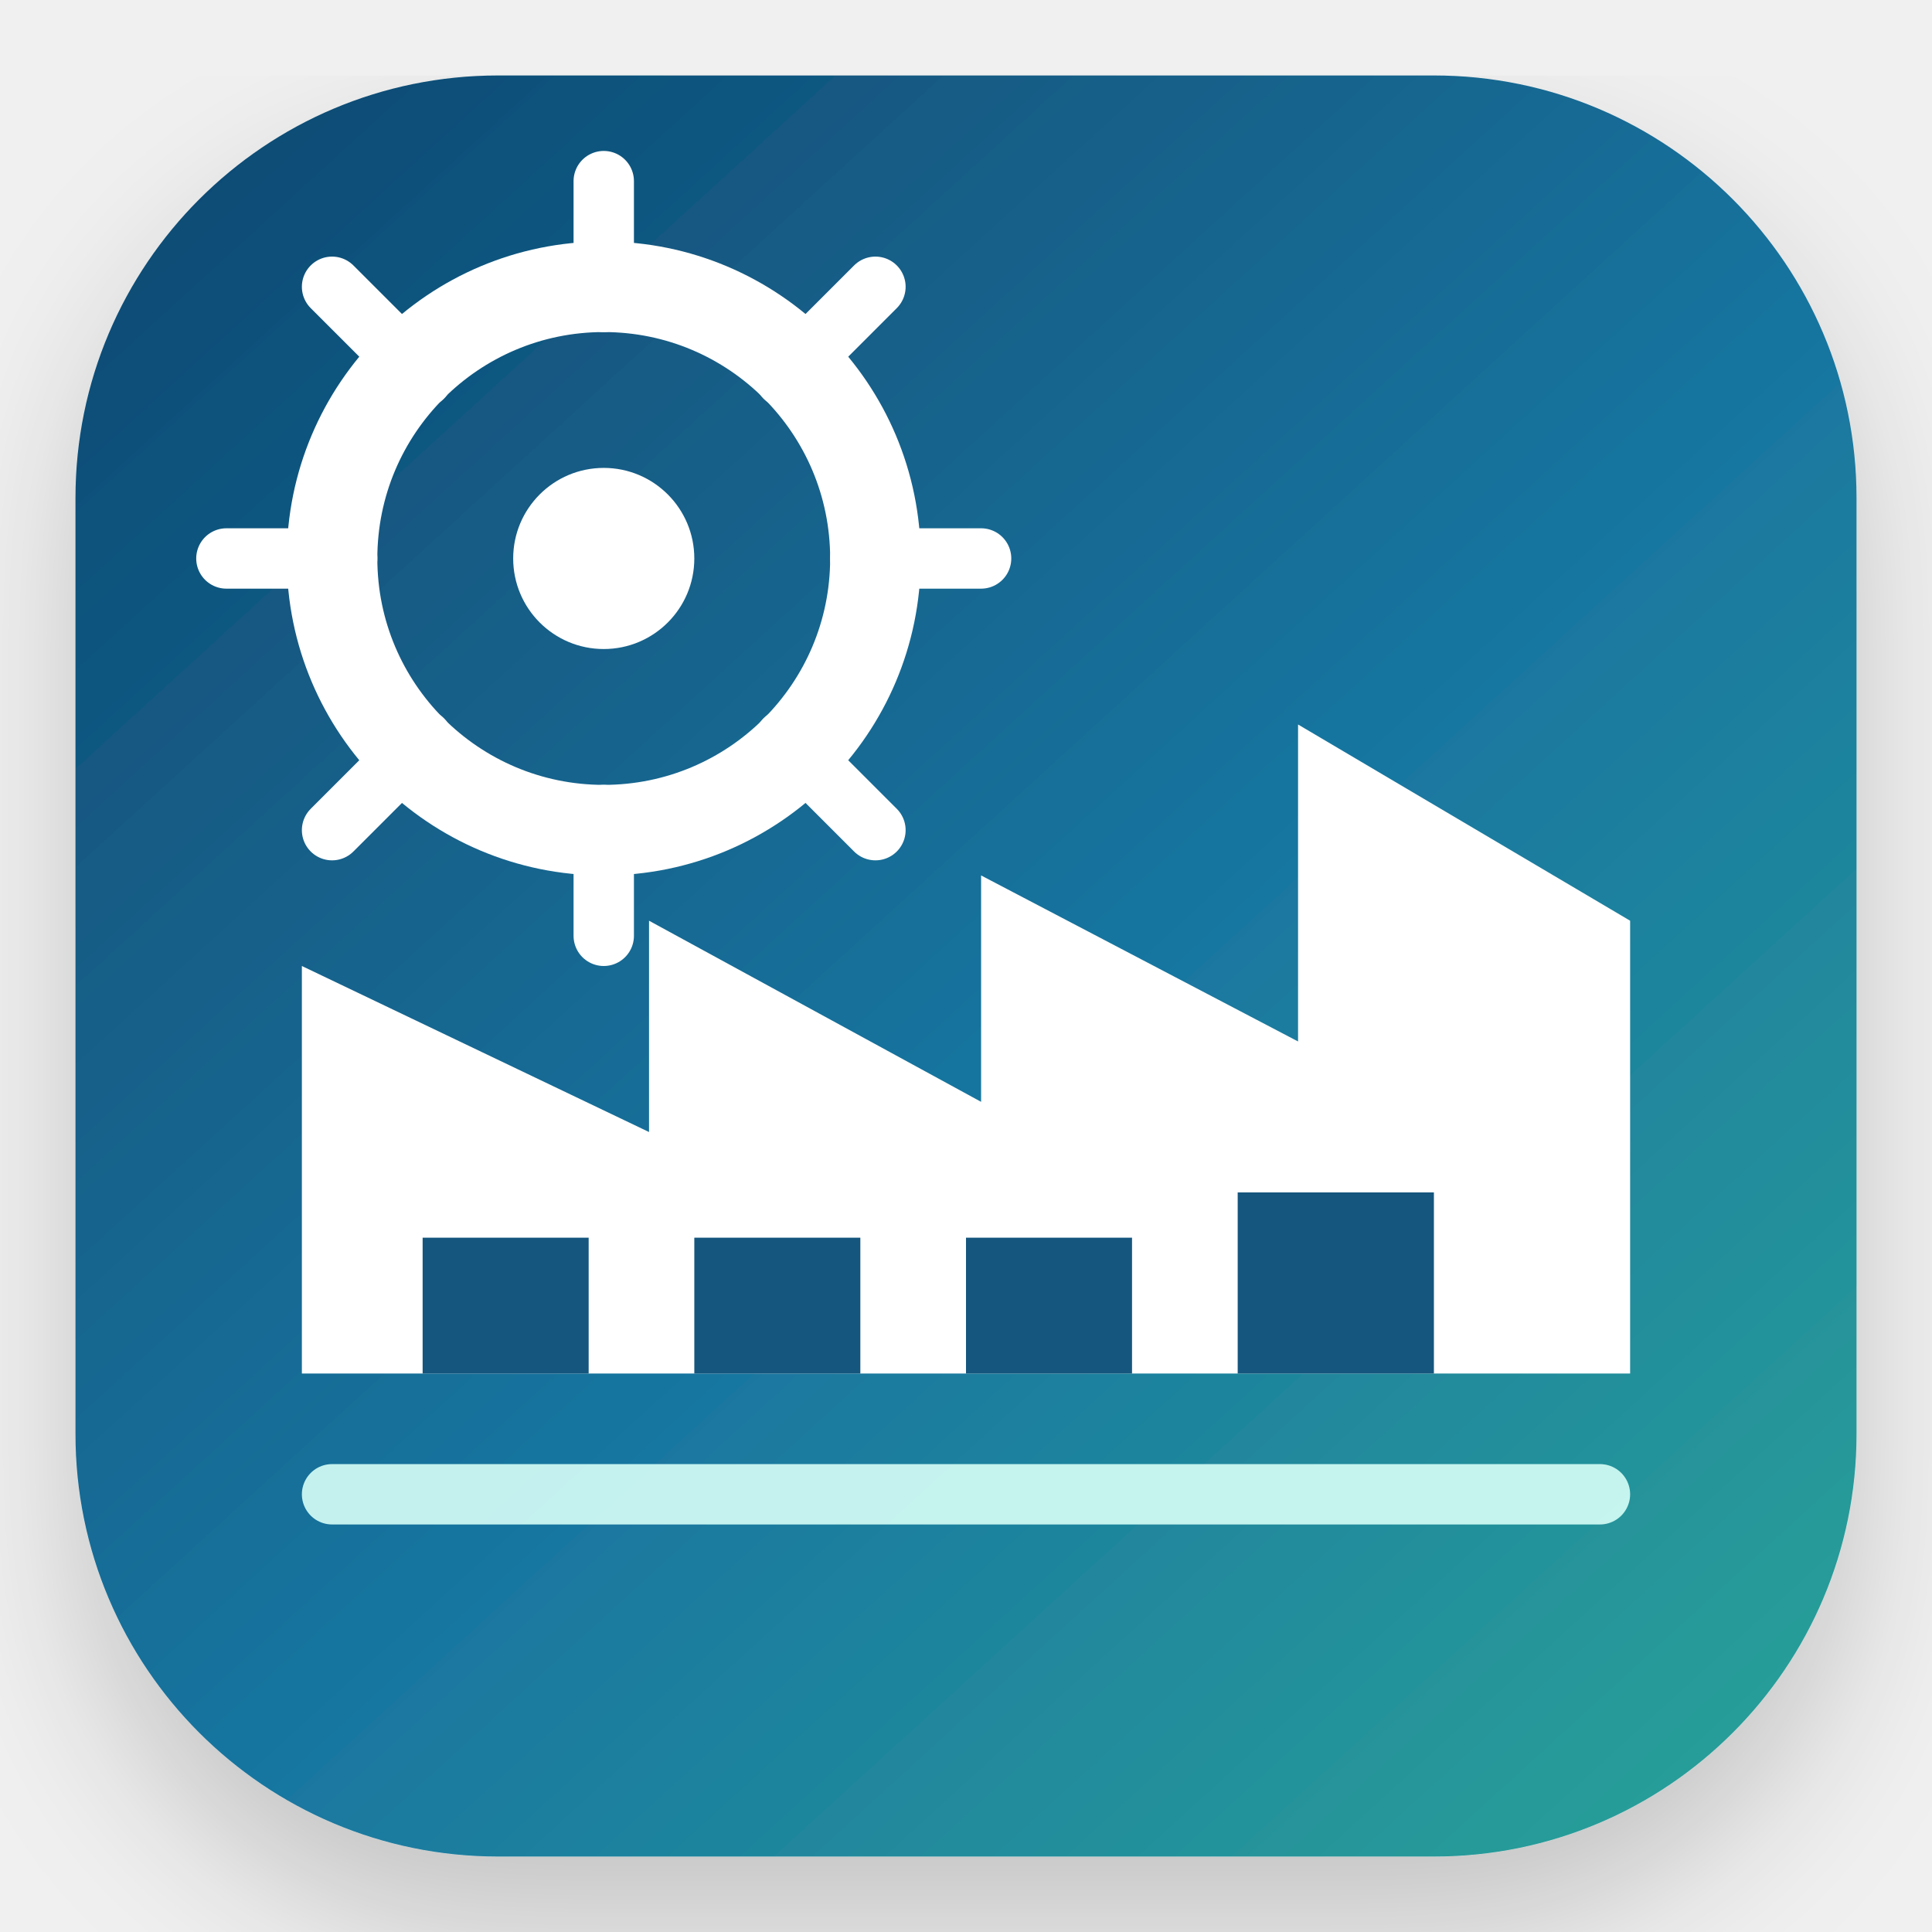
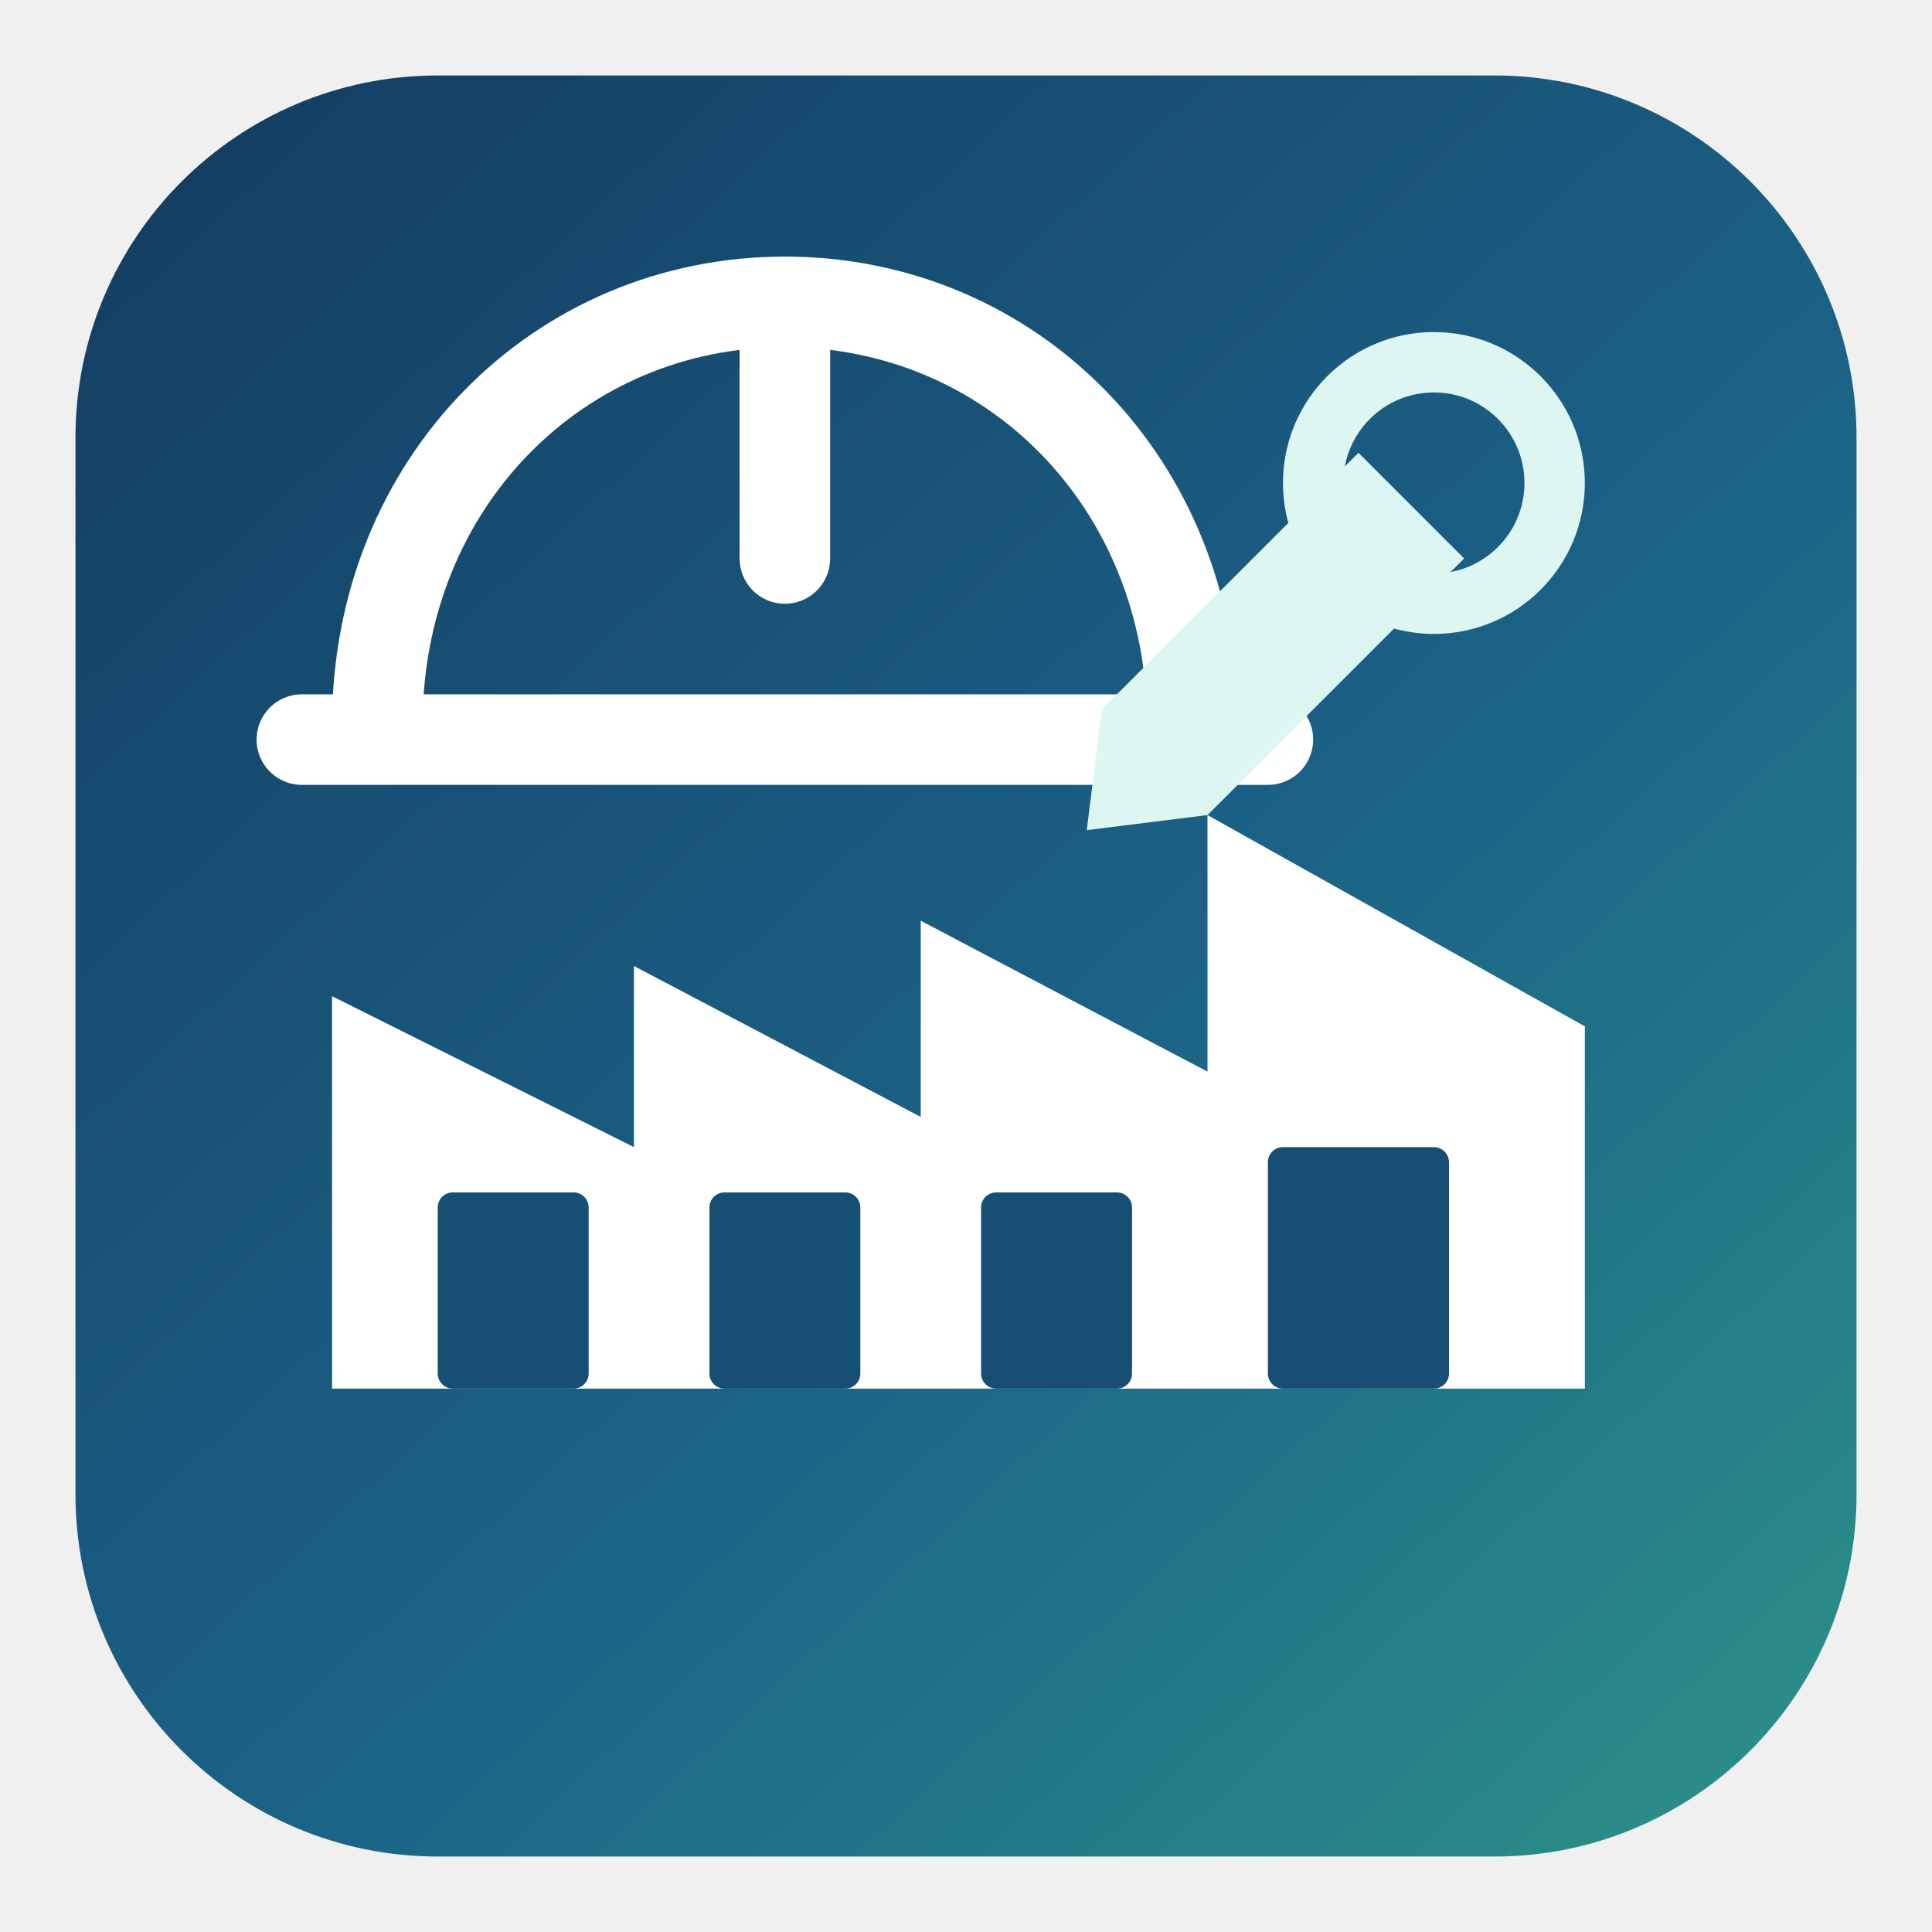
- <svg xmlns="http://www.w3.org/2000/svg" viewBox="0 0 128 128">
+ <svg xmlns="http://www.w3.org/2000/svg" viewBox="0 0 128 128" role="img" aria-label="División Industrial">
  <defs>
-     <linearGradient id="bg" x1="12" y1="8" x2="116" y2="122" gradientUnits="userSpaceOnUse">
-       <stop stop-color="#0E4A73" />
-       <stop offset=".55" stop-color="#1976A0" />
-       <stop offset="1" stop-color="#2AA198" />
+     <linearGradient id="bg" x1="14" y1="10" x2="114" y2="118" gradientUnits="userSpaceOnUse">
+       <stop stop-color="#143F63" />
+       <stop offset=".58" stop-color="#1B6387" />
+       <stop offset="1" stop-color="#2A8C88" />
    </linearGradient>
-     <filter id="s" x="-20%" y="-20%" width="140%" height="140%">
-       <feDropShadow dx="0" dy="5" stdDeviation="5" flood-opacity=".18" />
-     </filter>
  </defs>
-   <rect x="5" y="5" width="118" height="118" rx="28" fill="url(#bg)" filter="url(#s)" />
-   <circle cx="40" cy="37" r="18" fill="none" stroke="#fff" stroke-width="6" />
-   <circle cx="40" cy="37" r="6" fill="#fff" />
-   <g stroke="#fff" stroke-width="4" stroke-linecap="round">
-     <path d="M40 12v8M40 54v8M15 37h8M57 37h8M22 19l6 6M52 49l6 6M22 55l6-6M52 25l6-6" />
-   </g>
-   <path d="M20 91V64l23 11V61l22 12V58l21 11V48l22 13v30H20Z" fill="#fff" />
-   <path d="M28 82h11v9H28zm18 0h11v9H46zm18 0h11v9H64zm18-3h13v12H82z" fill="#15567E" />
-   <path d="M22 99h84" stroke="#D7FFF7" stroke-width="4" stroke-linecap="round" opacity=".9" />
+   <rect x="5" y="5" width="118" height="118" rx="24" fill="url(#bg)" />
+   <path d="M25 48c0-16 12-28 27-28s27 12 27 28" fill="none" stroke="#fff" stroke-width="6" stroke-linecap="round" />
+   <path d="M20 49h64" stroke="#fff" stroke-width="6" stroke-linecap="round" />
+   <path d="M52 20v17" stroke="#fff" stroke-width="6" stroke-linecap="round" />
+   <path d="M22 92V66l20 10V64l19 10V61l19 10V54l25 14v24H22Z" fill="#fff" />
+   <rect x="29" y="79" width="10" height="13" rx="1" fill="#174E73" />
+   <rect x="47" y="79" width="10" height="13" rx="1" fill="#174E73" />
+   <rect x="65" y="79" width="10" height="13" rx="1" fill="#174E73" />
+   <rect x="84" y="76" width="12" height="16" rx="1" fill="#174E73" />
+   <path d="M90 30l7 7-17 17-8 1 1-8 17-17Z" fill="#DDF6F1" />
+   <circle cx="95" cy="32" r="8" fill="none" stroke="#DDF6F1" stroke-width="4" />
</svg>
